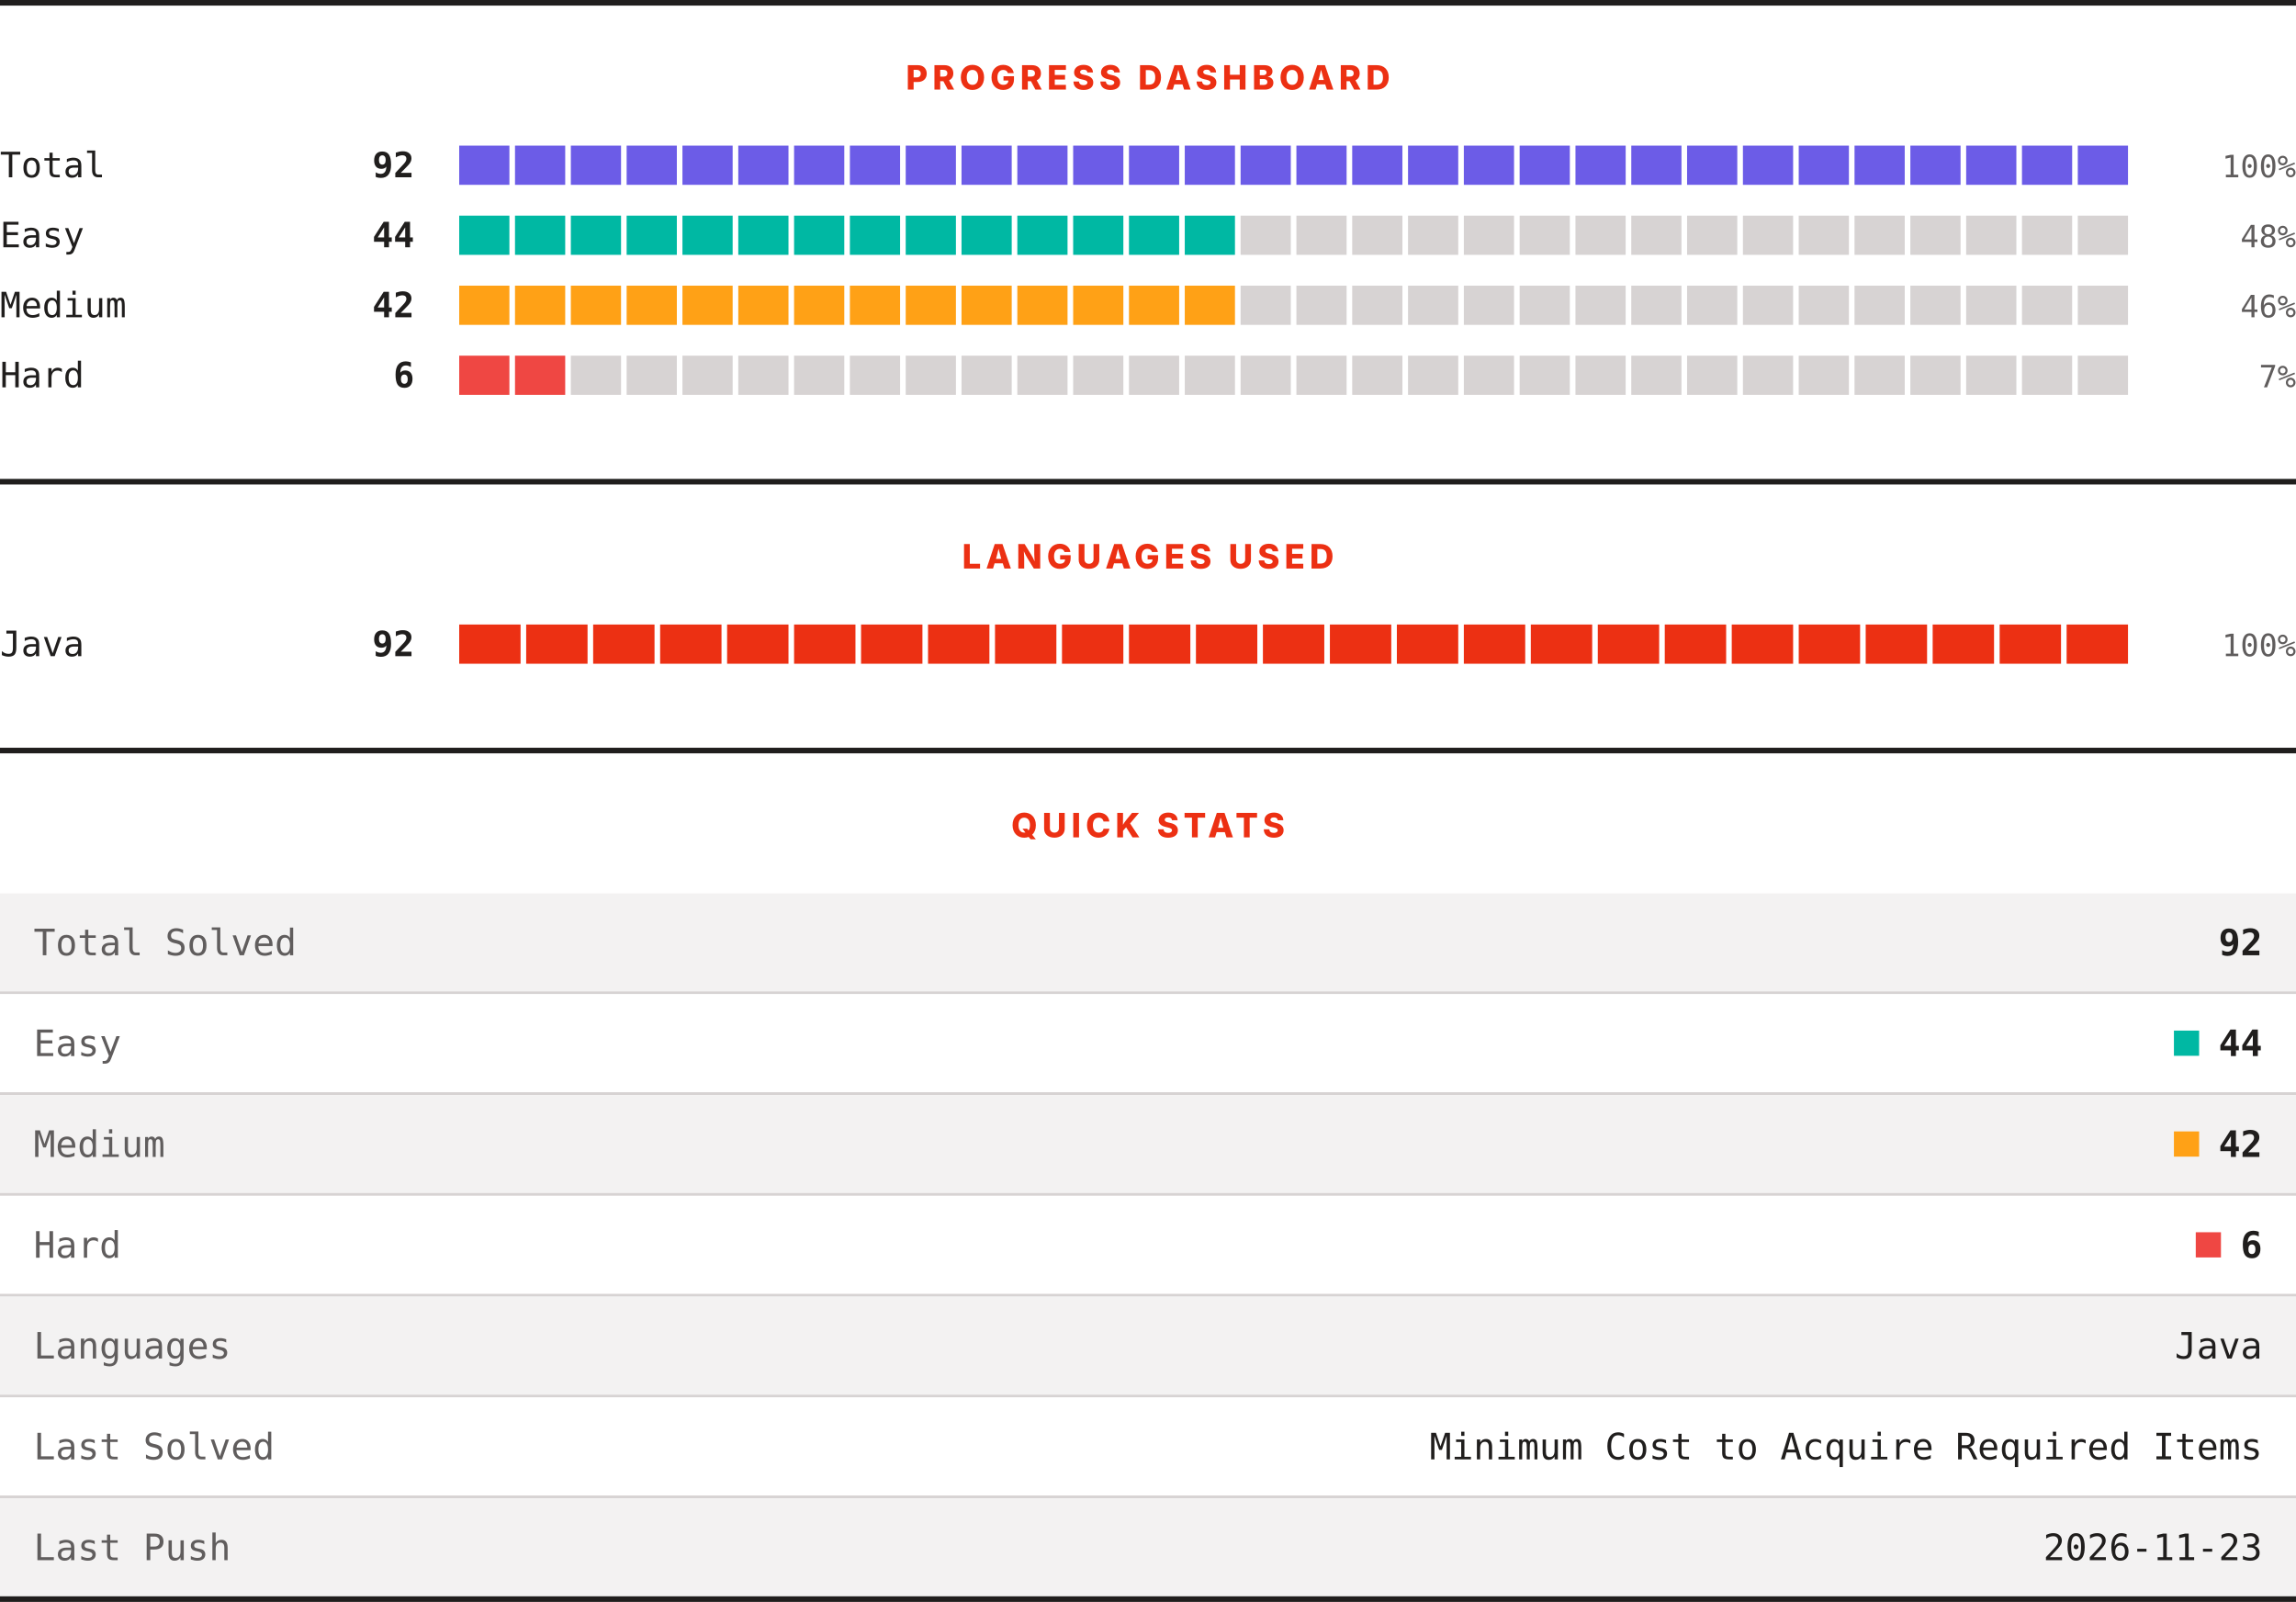
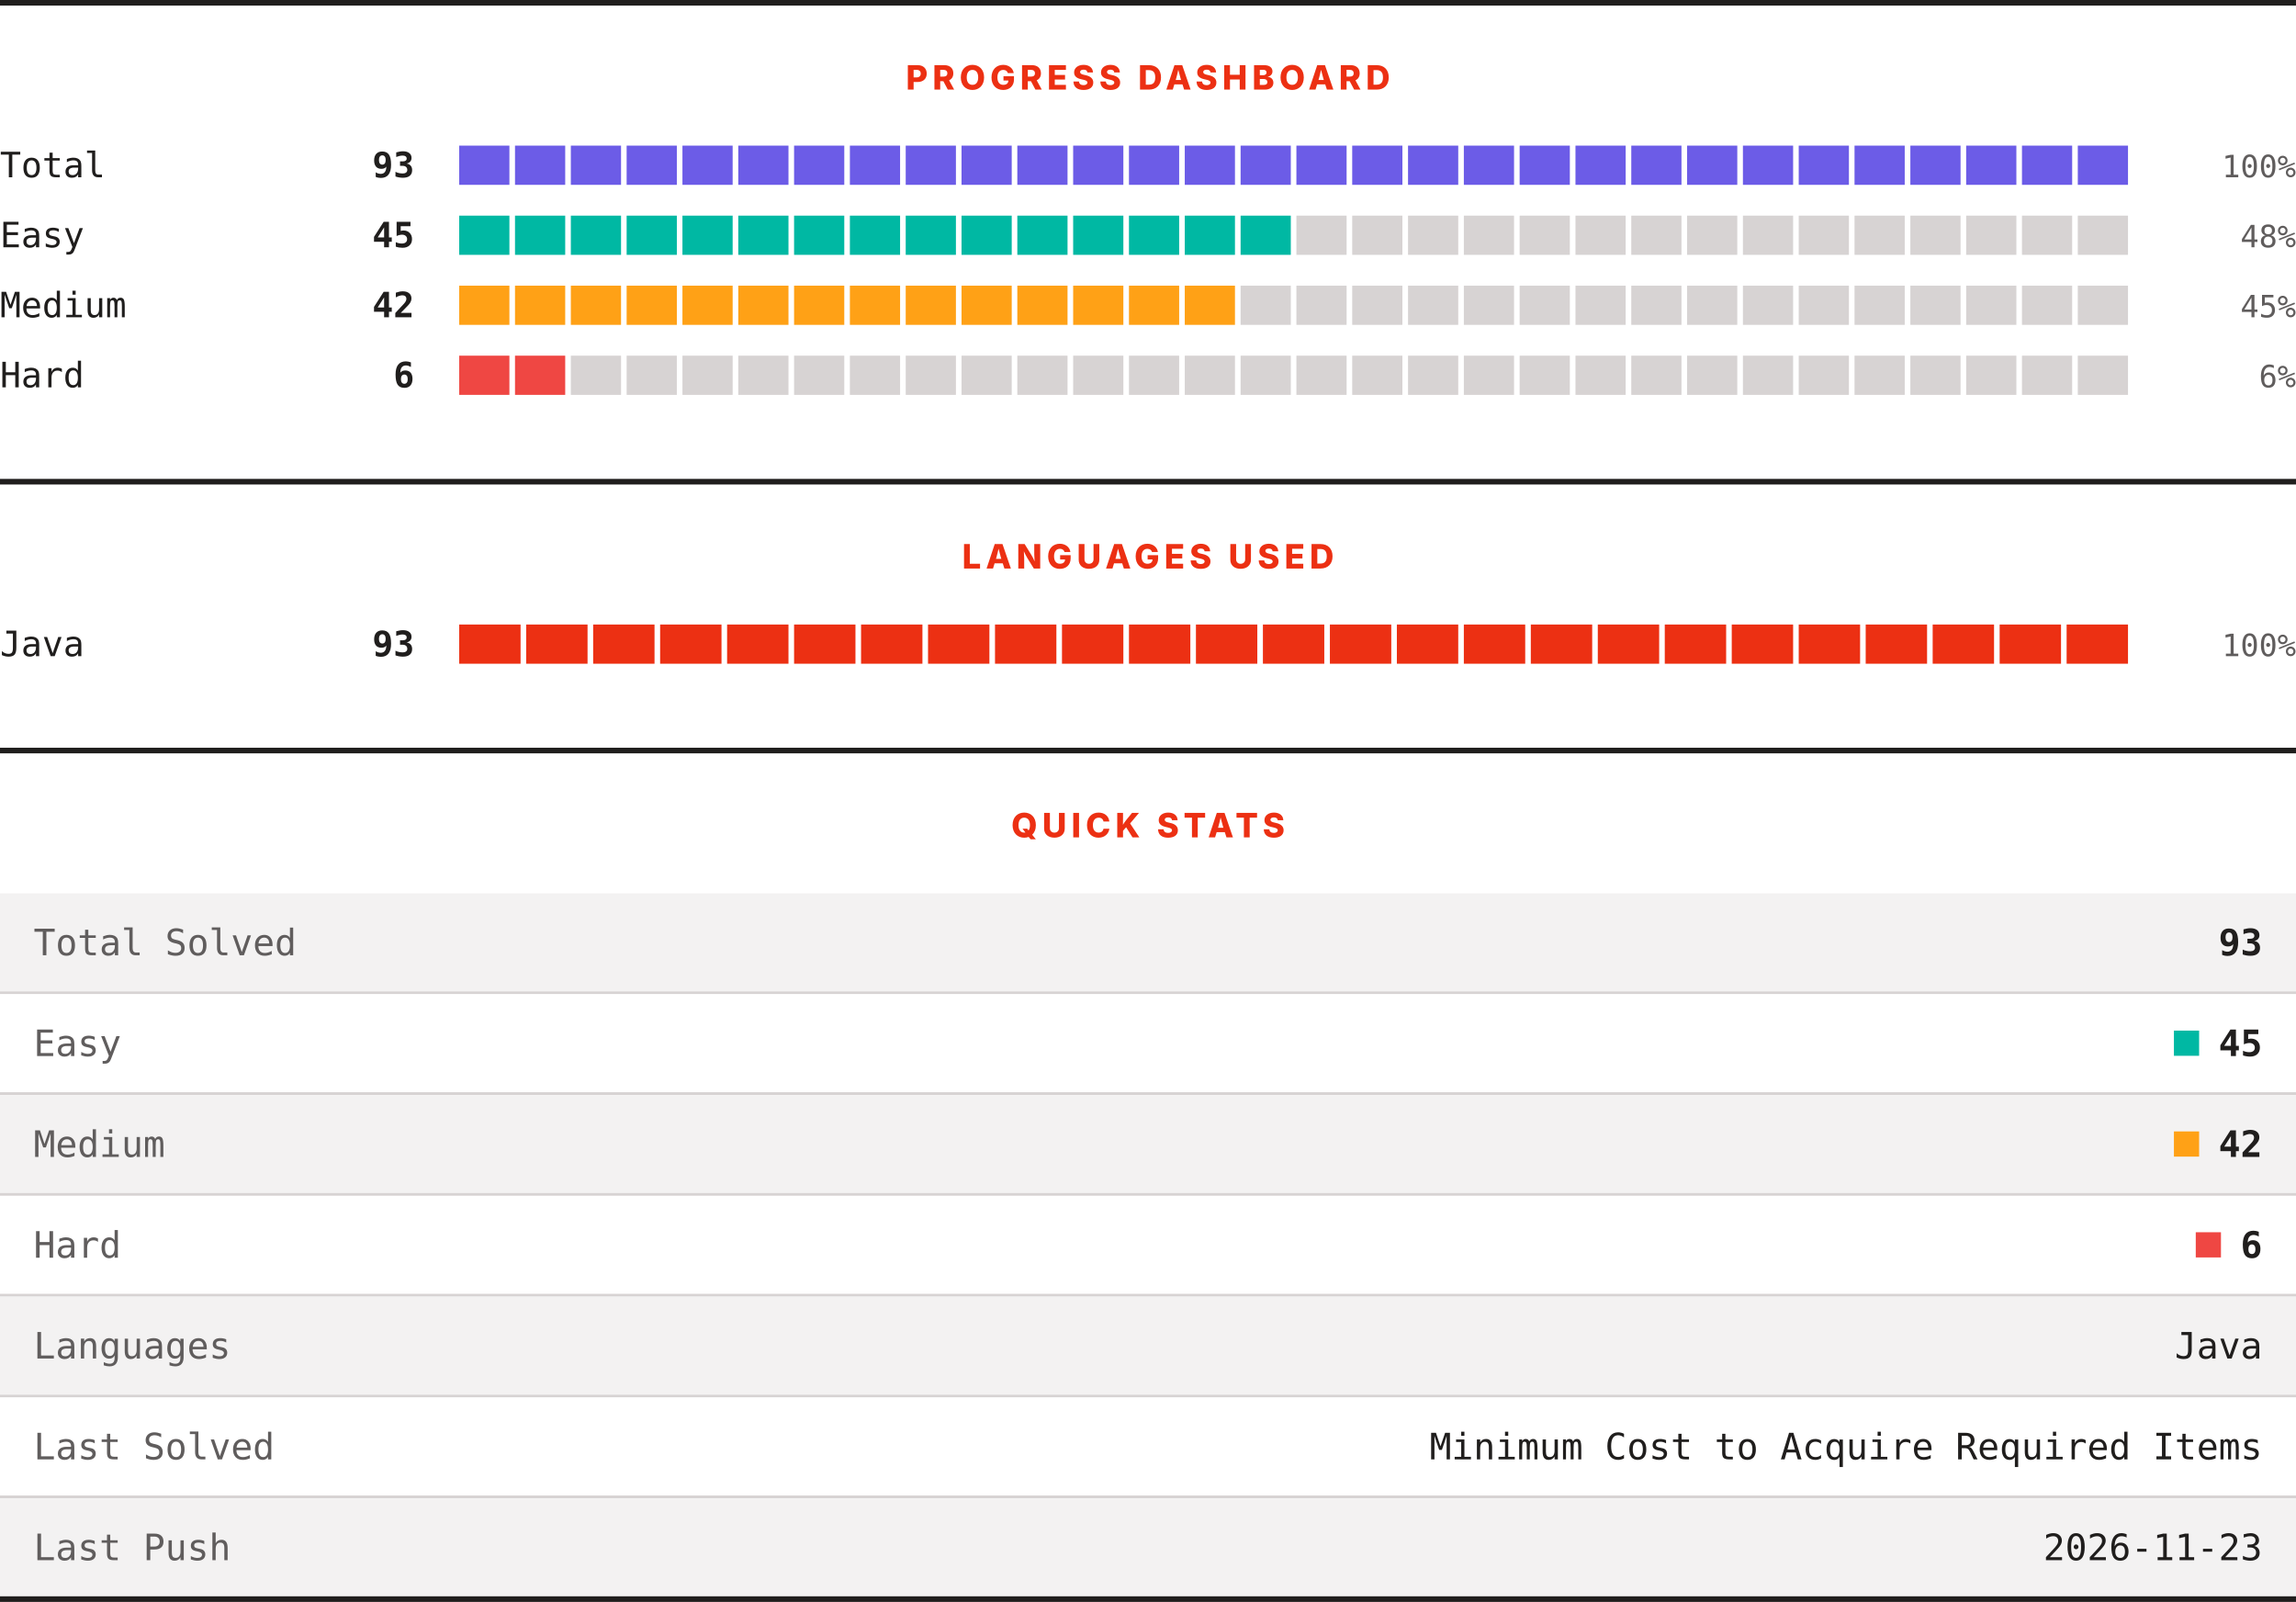
<svg xmlns="http://www.w3.org/2000/svg" width="820" height="572" viewBox="0 0 820 572" role="img" aria-label="LeetCode progress, languages and quick stats">
  <rect width="820" height="572" fill="#ffffff" />
  <rect x="0" y="0" width="820" height="2" fill="#201e1d" />
  <text x="410" y="32" text-anchor="middle" font-family="Archivo, system-ui, -apple-system, Segoe UI, sans-serif" font-size="12" font-weight="800" letter-spacing="1.68" fill="#ec3013">PROGRESS DASHBOARD</text>
  <text x="0" y="63.3" font-family="ui-monospace, SFMono-Regular, Menlo, Consolas, monospace" font-size="12.5" fill="#201e1d">Total</text>
-   <text x="148" y="63.3" text-anchor="end" font-family="ui-monospace, SFMono-Regular, Menlo, Consolas, monospace" font-size="12.5" font-weight="700" fill="#201e1d">92</text>
+   <text x="148" y="63.3" text-anchor="end" font-family="ui-monospace, SFMono-Regular, Menlo, Consolas, monospace" font-size="12.5" font-weight="700" fill="#201e1d">93</text>
  <rect x="164.00" y="52" width="17.93" height="14" fill="#6c5ce7" />
  <rect x="183.93" y="52" width="17.93" height="14" fill="#6c5ce7" />
  <rect x="203.87" y="52" width="17.93" height="14" fill="#6c5ce7" />
  <rect x="223.80" y="52" width="17.93" height="14" fill="#6c5ce7" />
  <rect x="243.73" y="52" width="17.93" height="14" fill="#6c5ce7" />
  <rect x="263.67" y="52" width="17.93" height="14" fill="#6c5ce7" />
  <rect x="283.60" y="52" width="17.93" height="14" fill="#6c5ce7" />
  <rect x="303.53" y="52" width="17.93" height="14" fill="#6c5ce7" />
  <rect x="323.47" y="52" width="17.93" height="14" fill="#6c5ce7" />
  <rect x="343.40" y="52" width="17.93" height="14" fill="#6c5ce7" />
  <rect x="363.33" y="52" width="17.93" height="14" fill="#6c5ce7" />
  <rect x="383.27" y="52" width="17.93" height="14" fill="#6c5ce7" />
  <rect x="403.20" y="52" width="17.93" height="14" fill="#6c5ce7" />
  <rect x="423.13" y="52" width="17.93" height="14" fill="#6c5ce7" />
  <rect x="443.07" y="52" width="17.93" height="14" fill="#6c5ce7" />
  <rect x="463.00" y="52" width="17.93" height="14" fill="#6c5ce7" />
  <rect x="482.93" y="52" width="17.93" height="14" fill="#6c5ce7" />
  <rect x="502.87" y="52" width="17.93" height="14" fill="#6c5ce7" />
  <rect x="522.80" y="52" width="17.93" height="14" fill="#6c5ce7" />
  <rect x="542.73" y="52" width="17.93" height="14" fill="#6c5ce7" />
  <rect x="562.67" y="52" width="17.93" height="14" fill="#6c5ce7" />
  <rect x="582.60" y="52" width="17.93" height="14" fill="#6c5ce7" />
  <rect x="602.53" y="52" width="17.93" height="14" fill="#6c5ce7" />
  <rect x="622.47" y="52" width="17.93" height="14" fill="#6c5ce7" />
  <rect x="642.40" y="52" width="17.93" height="14" fill="#6c5ce7" />
  <rect x="662.33" y="52" width="17.93" height="14" fill="#6c5ce7" />
  <rect x="682.27" y="52" width="17.93" height="14" fill="#6c5ce7" />
  <rect x="702.20" y="52" width="17.93" height="14" fill="#6c5ce7" />
  <rect x="722.13" y="52" width="17.93" height="14" fill="#6c5ce7" />
  <rect x="742.07" y="52" width="17.93" height="14" fill="#6c5ce7" />
  <text x="820" y="63.3" text-anchor="end" font-family="ui-monospace, SFMono-Regular, Menlo, Consolas, monospace" font-size="11" fill="#605d5d">100%</text>
  <text x="0" y="88.3" font-family="ui-monospace, SFMono-Regular, Menlo, Consolas, monospace" font-size="12.5" fill="#201e1d">Easy</text>
-   <text x="148" y="88.3" text-anchor="end" font-family="ui-monospace, SFMono-Regular, Menlo, Consolas, monospace" font-size="12.5" font-weight="700" fill="#201e1d">44</text>
+   <text x="148" y="88.3" text-anchor="end" font-family="ui-monospace, SFMono-Regular, Menlo, Consolas, monospace" font-size="12.5" font-weight="700" fill="#201e1d">45</text>
  <rect x="164.00" y="77" width="17.93" height="14" fill="#00b8a3" />
  <rect x="183.93" y="77" width="17.93" height="14" fill="#00b8a3" />
  <rect x="203.87" y="77" width="17.93" height="14" fill="#00b8a3" />
  <rect x="223.80" y="77" width="17.93" height="14" fill="#00b8a3" />
  <rect x="243.73" y="77" width="17.93" height="14" fill="#00b8a3" />
  <rect x="263.67" y="77" width="17.93" height="14" fill="#00b8a3" />
  <rect x="283.60" y="77" width="17.93" height="14" fill="#00b8a3" />
  <rect x="303.53" y="77" width="17.93" height="14" fill="#00b8a3" />
  <rect x="323.47" y="77" width="17.93" height="14" fill="#00b8a3" />
  <rect x="343.40" y="77" width="17.93" height="14" fill="#00b8a3" />
  <rect x="363.33" y="77" width="17.93" height="14" fill="#00b8a3" />
  <rect x="383.27" y="77" width="17.93" height="14" fill="#00b8a3" />
  <rect x="403.20" y="77" width="17.93" height="14" fill="#00b8a3" />
  <rect x="423.13" y="77" width="17.93" height="14" fill="#00b8a3" />
-   <rect x="443.07" y="77" width="17.93" height="14" fill="#d7d3d3" />
+   <rect x="443.07" y="77" width="17.93" height="14" fill="#00b8a3" />
  <rect x="463.00" y="77" width="17.93" height="14" fill="#d7d3d3" />
  <rect x="482.93" y="77" width="17.93" height="14" fill="#d7d3d3" />
  <rect x="502.87" y="77" width="17.93" height="14" fill="#d7d3d3" />
  <rect x="522.80" y="77" width="17.93" height="14" fill="#d7d3d3" />
  <rect x="542.73" y="77" width="17.93" height="14" fill="#d7d3d3" />
  <rect x="562.67" y="77" width="17.93" height="14" fill="#d7d3d3" />
  <rect x="582.60" y="77" width="17.93" height="14" fill="#d7d3d3" />
  <rect x="602.53" y="77" width="17.93" height="14" fill="#d7d3d3" />
  <rect x="622.47" y="77" width="17.93" height="14" fill="#d7d3d3" />
  <rect x="642.40" y="77" width="17.93" height="14" fill="#d7d3d3" />
  <rect x="662.33" y="77" width="17.93" height="14" fill="#d7d3d3" />
  <rect x="682.27" y="77" width="17.93" height="14" fill="#d7d3d3" />
  <rect x="702.20" y="77" width="17.93" height="14" fill="#d7d3d3" />
  <rect x="722.13" y="77" width="17.93" height="14" fill="#d7d3d3" />
  <rect x="742.07" y="77" width="17.93" height="14" fill="#d7d3d3" />
  <text x="820" y="88.3" text-anchor="end" font-family="ui-monospace, SFMono-Regular, Menlo, Consolas, monospace" font-size="11" fill="#605d5d">48%</text>
  <text x="0" y="113.3" font-family="ui-monospace, SFMono-Regular, Menlo, Consolas, monospace" font-size="12.5" fill="#201e1d">Medium</text>
  <text x="148" y="113.3" text-anchor="end" font-family="ui-monospace, SFMono-Regular, Menlo, Consolas, monospace" font-size="12.5" font-weight="700" fill="#201e1d">42</text>
  <rect x="164.00" y="102" width="17.93" height="14" fill="#ffa116" />
  <rect x="183.93" y="102" width="17.93" height="14" fill="#ffa116" />
  <rect x="203.87" y="102" width="17.93" height="14" fill="#ffa116" />
  <rect x="223.80" y="102" width="17.93" height="14" fill="#ffa116" />
  <rect x="243.73" y="102" width="17.93" height="14" fill="#ffa116" />
  <rect x="263.67" y="102" width="17.93" height="14" fill="#ffa116" />
  <rect x="283.60" y="102" width="17.93" height="14" fill="#ffa116" />
  <rect x="303.53" y="102" width="17.93" height="14" fill="#ffa116" />
  <rect x="323.47" y="102" width="17.93" height="14" fill="#ffa116" />
  <rect x="343.40" y="102" width="17.93" height="14" fill="#ffa116" />
  <rect x="363.33" y="102" width="17.93" height="14" fill="#ffa116" />
  <rect x="383.27" y="102" width="17.93" height="14" fill="#ffa116" />
  <rect x="403.20" y="102" width="17.93" height="14" fill="#ffa116" />
  <rect x="423.13" y="102" width="17.93" height="14" fill="#ffa116" />
  <rect x="443.07" y="102" width="17.93" height="14" fill="#d7d3d3" />
  <rect x="463.00" y="102" width="17.93" height="14" fill="#d7d3d3" />
  <rect x="482.93" y="102" width="17.93" height="14" fill="#d7d3d3" />
  <rect x="502.87" y="102" width="17.93" height="14" fill="#d7d3d3" />
  <rect x="522.80" y="102" width="17.93" height="14" fill="#d7d3d3" />
  <rect x="542.73" y="102" width="17.93" height="14" fill="#d7d3d3" />
  <rect x="562.67" y="102" width="17.93" height="14" fill="#d7d3d3" />
  <rect x="582.60" y="102" width="17.93" height="14" fill="#d7d3d3" />
  <rect x="602.53" y="102" width="17.93" height="14" fill="#d7d3d3" />
  <rect x="622.47" y="102" width="17.93" height="14" fill="#d7d3d3" />
  <rect x="642.40" y="102" width="17.93" height="14" fill="#d7d3d3" />
  <rect x="662.33" y="102" width="17.93" height="14" fill="#d7d3d3" />
  <rect x="682.27" y="102" width="17.93" height="14" fill="#d7d3d3" />
  <rect x="702.20" y="102" width="17.93" height="14" fill="#d7d3d3" />
  <rect x="722.13" y="102" width="17.93" height="14" fill="#d7d3d3" />
  <rect x="742.07" y="102" width="17.93" height="14" fill="#d7d3d3" />
-   <text x="820" y="113.3" text-anchor="end" font-family="ui-monospace, SFMono-Regular, Menlo, Consolas, monospace" font-size="11" fill="#605d5d">46%</text>
+   <text x="820" y="113.3" text-anchor="end" font-family="ui-monospace, SFMono-Regular, Menlo, Consolas, monospace" font-size="11" fill="#605d5d">45%</text>
  <text x="0" y="138.3" font-family="ui-monospace, SFMono-Regular, Menlo, Consolas, monospace" font-size="12.5" fill="#201e1d">Hard</text>
  <text x="148" y="138.3" text-anchor="end" font-family="ui-monospace, SFMono-Regular, Menlo, Consolas, monospace" font-size="12.5" font-weight="700" fill="#201e1d">6</text>
  <rect x="164.00" y="127" width="17.93" height="14" fill="#ef4743" />
  <rect x="183.93" y="127" width="17.93" height="14" fill="#ef4743" />
  <rect x="203.87" y="127" width="17.93" height="14" fill="#d7d3d3" />
  <rect x="223.80" y="127" width="17.93" height="14" fill="#d7d3d3" />
  <rect x="243.73" y="127" width="17.93" height="14" fill="#d7d3d3" />
  <rect x="263.67" y="127" width="17.93" height="14" fill="#d7d3d3" />
  <rect x="283.60" y="127" width="17.93" height="14" fill="#d7d3d3" />
  <rect x="303.53" y="127" width="17.93" height="14" fill="#d7d3d3" />
  <rect x="323.47" y="127" width="17.93" height="14" fill="#d7d3d3" />
  <rect x="343.40" y="127" width="17.93" height="14" fill="#d7d3d3" />
  <rect x="363.33" y="127" width="17.93" height="14" fill="#d7d3d3" />
  <rect x="383.27" y="127" width="17.93" height="14" fill="#d7d3d3" />
  <rect x="403.20" y="127" width="17.93" height="14" fill="#d7d3d3" />
  <rect x="423.13" y="127" width="17.93" height="14" fill="#d7d3d3" />
  <rect x="443.07" y="127" width="17.93" height="14" fill="#d7d3d3" />
  <rect x="463.00" y="127" width="17.93" height="14" fill="#d7d3d3" />
  <rect x="482.93" y="127" width="17.93" height="14" fill="#d7d3d3" />
  <rect x="502.87" y="127" width="17.93" height="14" fill="#d7d3d3" />
  <rect x="522.80" y="127" width="17.93" height="14" fill="#d7d3d3" />
  <rect x="542.73" y="127" width="17.93" height="14" fill="#d7d3d3" />
  <rect x="562.67" y="127" width="17.93" height="14" fill="#d7d3d3" />
  <rect x="582.60" y="127" width="17.93" height="14" fill="#d7d3d3" />
  <rect x="602.53" y="127" width="17.93" height="14" fill="#d7d3d3" />
  <rect x="622.47" y="127" width="17.93" height="14" fill="#d7d3d3" />
  <rect x="642.40" y="127" width="17.93" height="14" fill="#d7d3d3" />
  <rect x="662.33" y="127" width="17.93" height="14" fill="#d7d3d3" />
  <rect x="682.27" y="127" width="17.93" height="14" fill="#d7d3d3" />
  <rect x="702.20" y="127" width="17.93" height="14" fill="#d7d3d3" />
  <rect x="722.13" y="127" width="17.93" height="14" fill="#d7d3d3" />
  <rect x="742.07" y="127" width="17.93" height="14" fill="#d7d3d3" />
-   <text x="820" y="138.3" text-anchor="end" font-family="ui-monospace, SFMono-Regular, Menlo, Consolas, monospace" font-size="11" fill="#605d5d">7%</text>
+   <text x="820" y="138.3" text-anchor="end" font-family="ui-monospace, SFMono-Regular, Menlo, Consolas, monospace" font-size="11" fill="#605d5d">6%</text>
  <rect x="0" y="171" width="820" height="2" fill="#201e1d" />
  <text x="410" y="203" text-anchor="middle" font-family="Archivo, system-ui, -apple-system, Segoe UI, sans-serif" font-size="12" font-weight="800" letter-spacing="1.68" fill="#ec3013">LANGUAGES USED</text>
  <text x="0" y="234.3" font-family="ui-monospace, SFMono-Regular, Menlo, Consolas, monospace" font-size="12.5" fill="#201e1d">Java</text>
-   <text x="148" y="234.3" text-anchor="end" font-family="ui-monospace, SFMono-Regular, Menlo, Consolas, monospace" font-size="12.5" font-weight="700" fill="#201e1d">92</text>
+   <text x="148" y="234.3" text-anchor="end" font-family="ui-monospace, SFMono-Regular, Menlo, Consolas, monospace" font-size="12.5" font-weight="700" fill="#201e1d">93</text>
  <rect x="164.00" y="223" width="21.92" height="14" fill="#ec3013" />
  <rect x="187.92" y="223" width="21.92" height="14" fill="#ec3013" />
  <rect x="211.84" y="223" width="21.92" height="14" fill="#ec3013" />
  <rect x="235.76" y="223" width="21.92" height="14" fill="#ec3013" />
  <rect x="259.68" y="223" width="21.92" height="14" fill="#ec3013" />
  <rect x="283.60" y="223" width="21.92" height="14" fill="#ec3013" />
  <rect x="307.52" y="223" width="21.92" height="14" fill="#ec3013" />
  <rect x="331.44" y="223" width="21.92" height="14" fill="#ec3013" />
  <rect x="355.36" y="223" width="21.92" height="14" fill="#ec3013" />
  <rect x="379.28" y="223" width="21.92" height="14" fill="#ec3013" />
  <rect x="403.20" y="223" width="21.92" height="14" fill="#ec3013" />
  <rect x="427.12" y="223" width="21.92" height="14" fill="#ec3013" />
  <rect x="451.04" y="223" width="21.92" height="14" fill="#ec3013" />
  <rect x="474.96" y="223" width="21.92" height="14" fill="#ec3013" />
  <rect x="498.88" y="223" width="21.92" height="14" fill="#ec3013" />
  <rect x="522.80" y="223" width="21.92" height="14" fill="#ec3013" />
  <rect x="546.72" y="223" width="21.92" height="14" fill="#ec3013" />
  <rect x="570.64" y="223" width="21.92" height="14" fill="#ec3013" />
  <rect x="594.56" y="223" width="21.92" height="14" fill="#ec3013" />
  <rect x="618.48" y="223" width="21.92" height="14" fill="#ec3013" />
  <rect x="642.40" y="223" width="21.92" height="14" fill="#ec3013" />
  <rect x="666.32" y="223" width="21.92" height="14" fill="#ec3013" />
  <rect x="690.24" y="223" width="21.92" height="14" fill="#ec3013" />
  <rect x="714.16" y="223" width="21.92" height="14" fill="#ec3013" />
  <rect x="738.08" y="223" width="21.92" height="14" fill="#ec3013" />
  <text x="820" y="234.3" text-anchor="end" font-family="ui-monospace, SFMono-Regular, Menlo, Consolas, monospace" font-size="11" fill="#605d5d">100%</text>
  <rect x="0" y="267" width="820" height="2" fill="#201e1d" />
  <text x="410" y="299" text-anchor="middle" font-family="Archivo, system-ui, -apple-system, Segoe UI, sans-serif" font-size="12" font-weight="800" letter-spacing="1.68" fill="#ec3013">QUICK STATS</text>
  <rect x="0" y="319" width="820" height="35" fill="#f3f2f2" />
  <text x="12" y="341.1" font-family="ui-monospace, SFMono-Regular, Menlo, Consolas, monospace" font-size="13" fill="#605d5d">Total Solved</text>
-   <text x="808" y="341.1" text-anchor="end" font-family="ui-monospace, SFMono-Regular, Menlo, Consolas, monospace" font-size="13" font-weight="700" fill="#201e1d">92</text>
+   <text x="808" y="341.1" text-anchor="end" font-family="ui-monospace, SFMono-Regular, Menlo, Consolas, monospace" font-size="13" font-weight="700" fill="#201e1d">93</text>
  <rect x="0" y="354" width="820" height="1" fill="#d7d3d3" />
  <rect x="0" y="355" width="820" height="35" fill="#ffffff" />
  <text x="12" y="377.1" font-family="ui-monospace, SFMono-Regular, Menlo, Consolas, monospace" font-size="13" fill="#605d5d">Easy</text>
  <rect x="776.4" y="368" width="9" height="9" fill="#00b8a3" />
-   <text x="808" y="377.1" text-anchor="end" font-family="ui-monospace, SFMono-Regular, Menlo, Consolas, monospace" font-size="13" font-weight="700" fill="#201e1d">44</text>
+   <text x="808" y="377.1" text-anchor="end" font-family="ui-monospace, SFMono-Regular, Menlo, Consolas, monospace" font-size="13" font-weight="700" fill="#201e1d">45</text>
  <rect x="0" y="390" width="820" height="1" fill="#d7d3d3" />
  <rect x="0" y="391" width="820" height="35" fill="#f3f2f2" />
  <text x="12" y="413.1" font-family="ui-monospace, SFMono-Regular, Menlo, Consolas, monospace" font-size="13" fill="#605d5d">Medium</text>
  <rect x="776.4" y="404" width="9" height="9" fill="#ffa116" />
  <text x="808" y="413.1" text-anchor="end" font-family="ui-monospace, SFMono-Regular, Menlo, Consolas, monospace" font-size="13" font-weight="700" fill="#201e1d">42</text>
  <rect x="0" y="426" width="820" height="1" fill="#d7d3d3" />
  <rect x="0" y="427" width="820" height="35" fill="#ffffff" />
  <text x="12" y="449.1" font-family="ui-monospace, SFMono-Regular, Menlo, Consolas, monospace" font-size="13" fill="#605d5d">Hard</text>
  <rect x="784.2" y="440" width="9" height="9" fill="#ef4743" />
  <text x="808" y="449.1" text-anchor="end" font-family="ui-monospace, SFMono-Regular, Menlo, Consolas, monospace" font-size="13" font-weight="700" fill="#201e1d">6</text>
  <rect x="0" y="462" width="820" height="1" fill="#d7d3d3" />
  <rect x="0" y="463" width="820" height="35" fill="#f3f2f2" />
  <text x="12" y="485.1" font-family="ui-monospace, SFMono-Regular, Menlo, Consolas, monospace" font-size="13" fill="#605d5d">Languages</text>
  <text x="808" y="485.1" text-anchor="end" font-family="ui-monospace, SFMono-Regular, Menlo, Consolas, monospace" font-size="13" fill="#201e1d">Java</text>
  <rect x="0" y="498" width="820" height="1" fill="#d7d3d3" />
  <rect x="0" y="499" width="820" height="35" fill="#ffffff" />
  <text x="12" y="521.1" font-family="ui-monospace, SFMono-Regular, Menlo, Consolas, monospace" font-size="13" fill="#605d5d">Last Solved</text>
  <text x="808" y="521.1" text-anchor="end" font-family="ui-monospace, SFMono-Regular, Menlo, Consolas, monospace" font-size="13" fill="#201e1d">Minimum Cost to Acquire Required Items</text>
  <rect x="0" y="534" width="820" height="1" fill="#d7d3d3" />
  <rect x="0" y="535" width="820" height="35" fill="#f3f2f2" />
  <text x="12" y="557.1" font-family="ui-monospace, SFMono-Regular, Menlo, Consolas, monospace" font-size="13" fill="#605d5d">Last Push</text>
  <text x="808" y="557.1" text-anchor="end" font-family="ui-monospace, SFMono-Regular, Menlo, Consolas, monospace" font-size="13" fill="#201e1d">2026-11-23</text>
  <rect x="0" y="570" width="820" height="2" fill="#201e1d" />
</svg>
